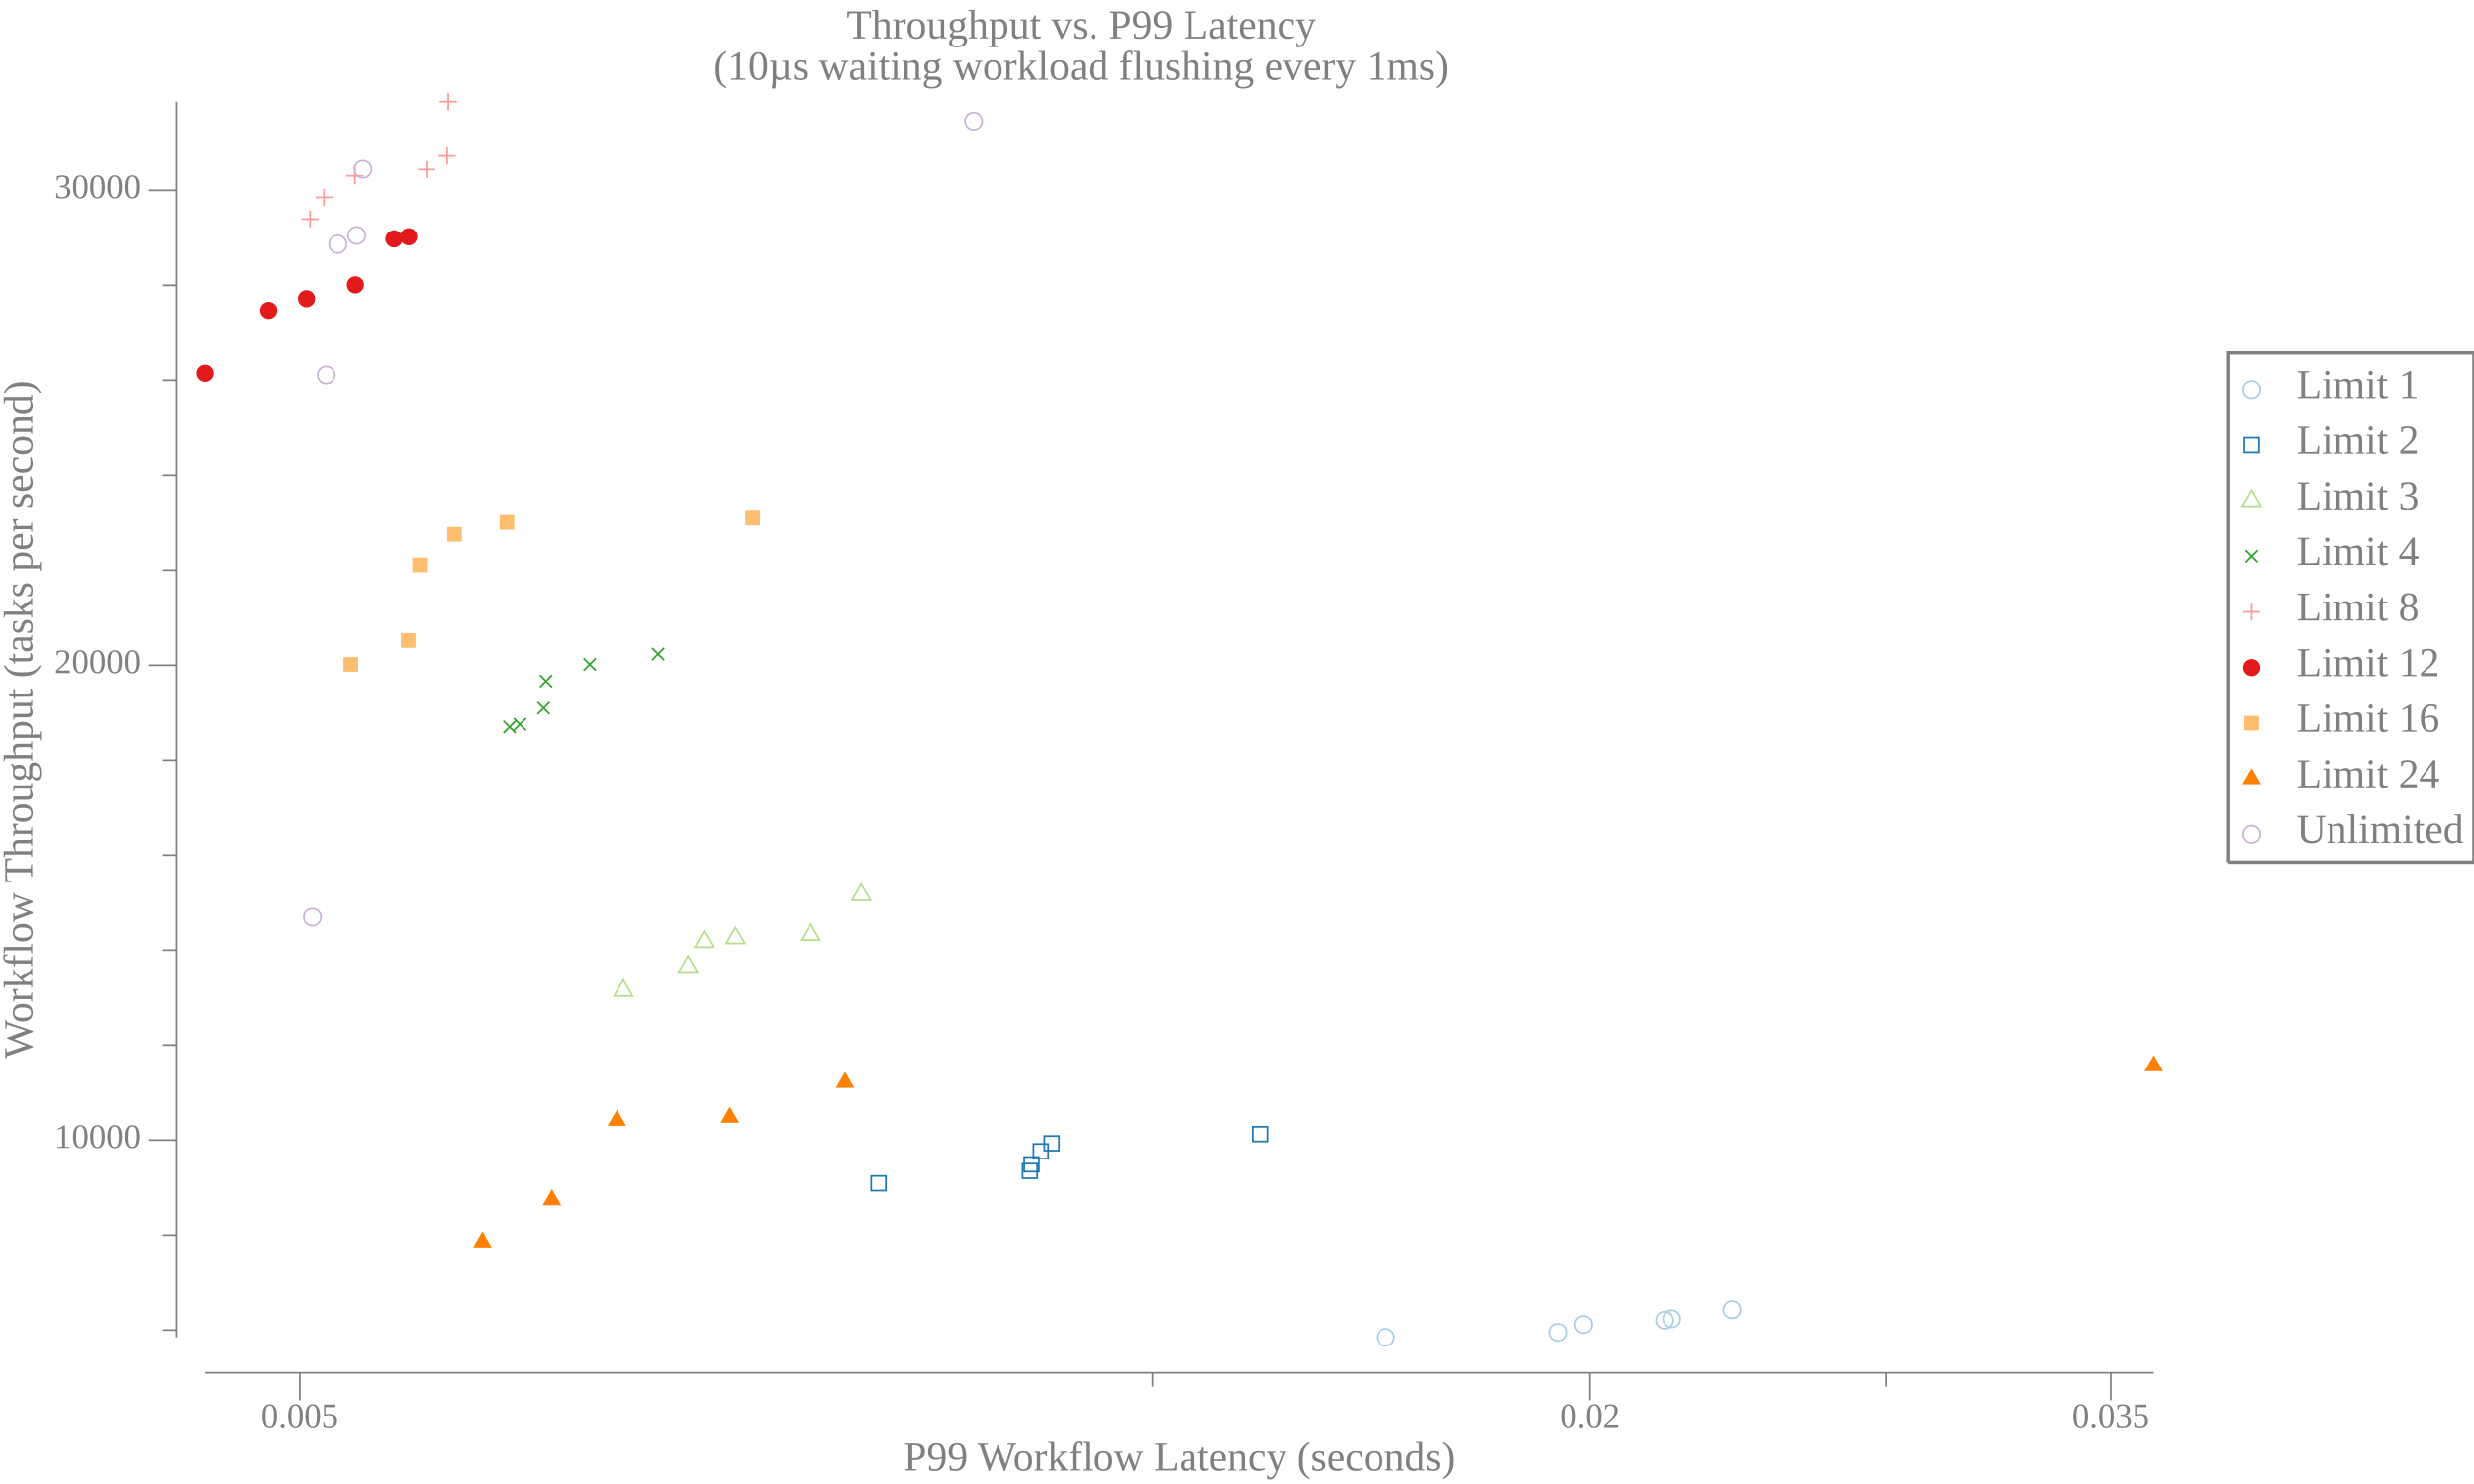
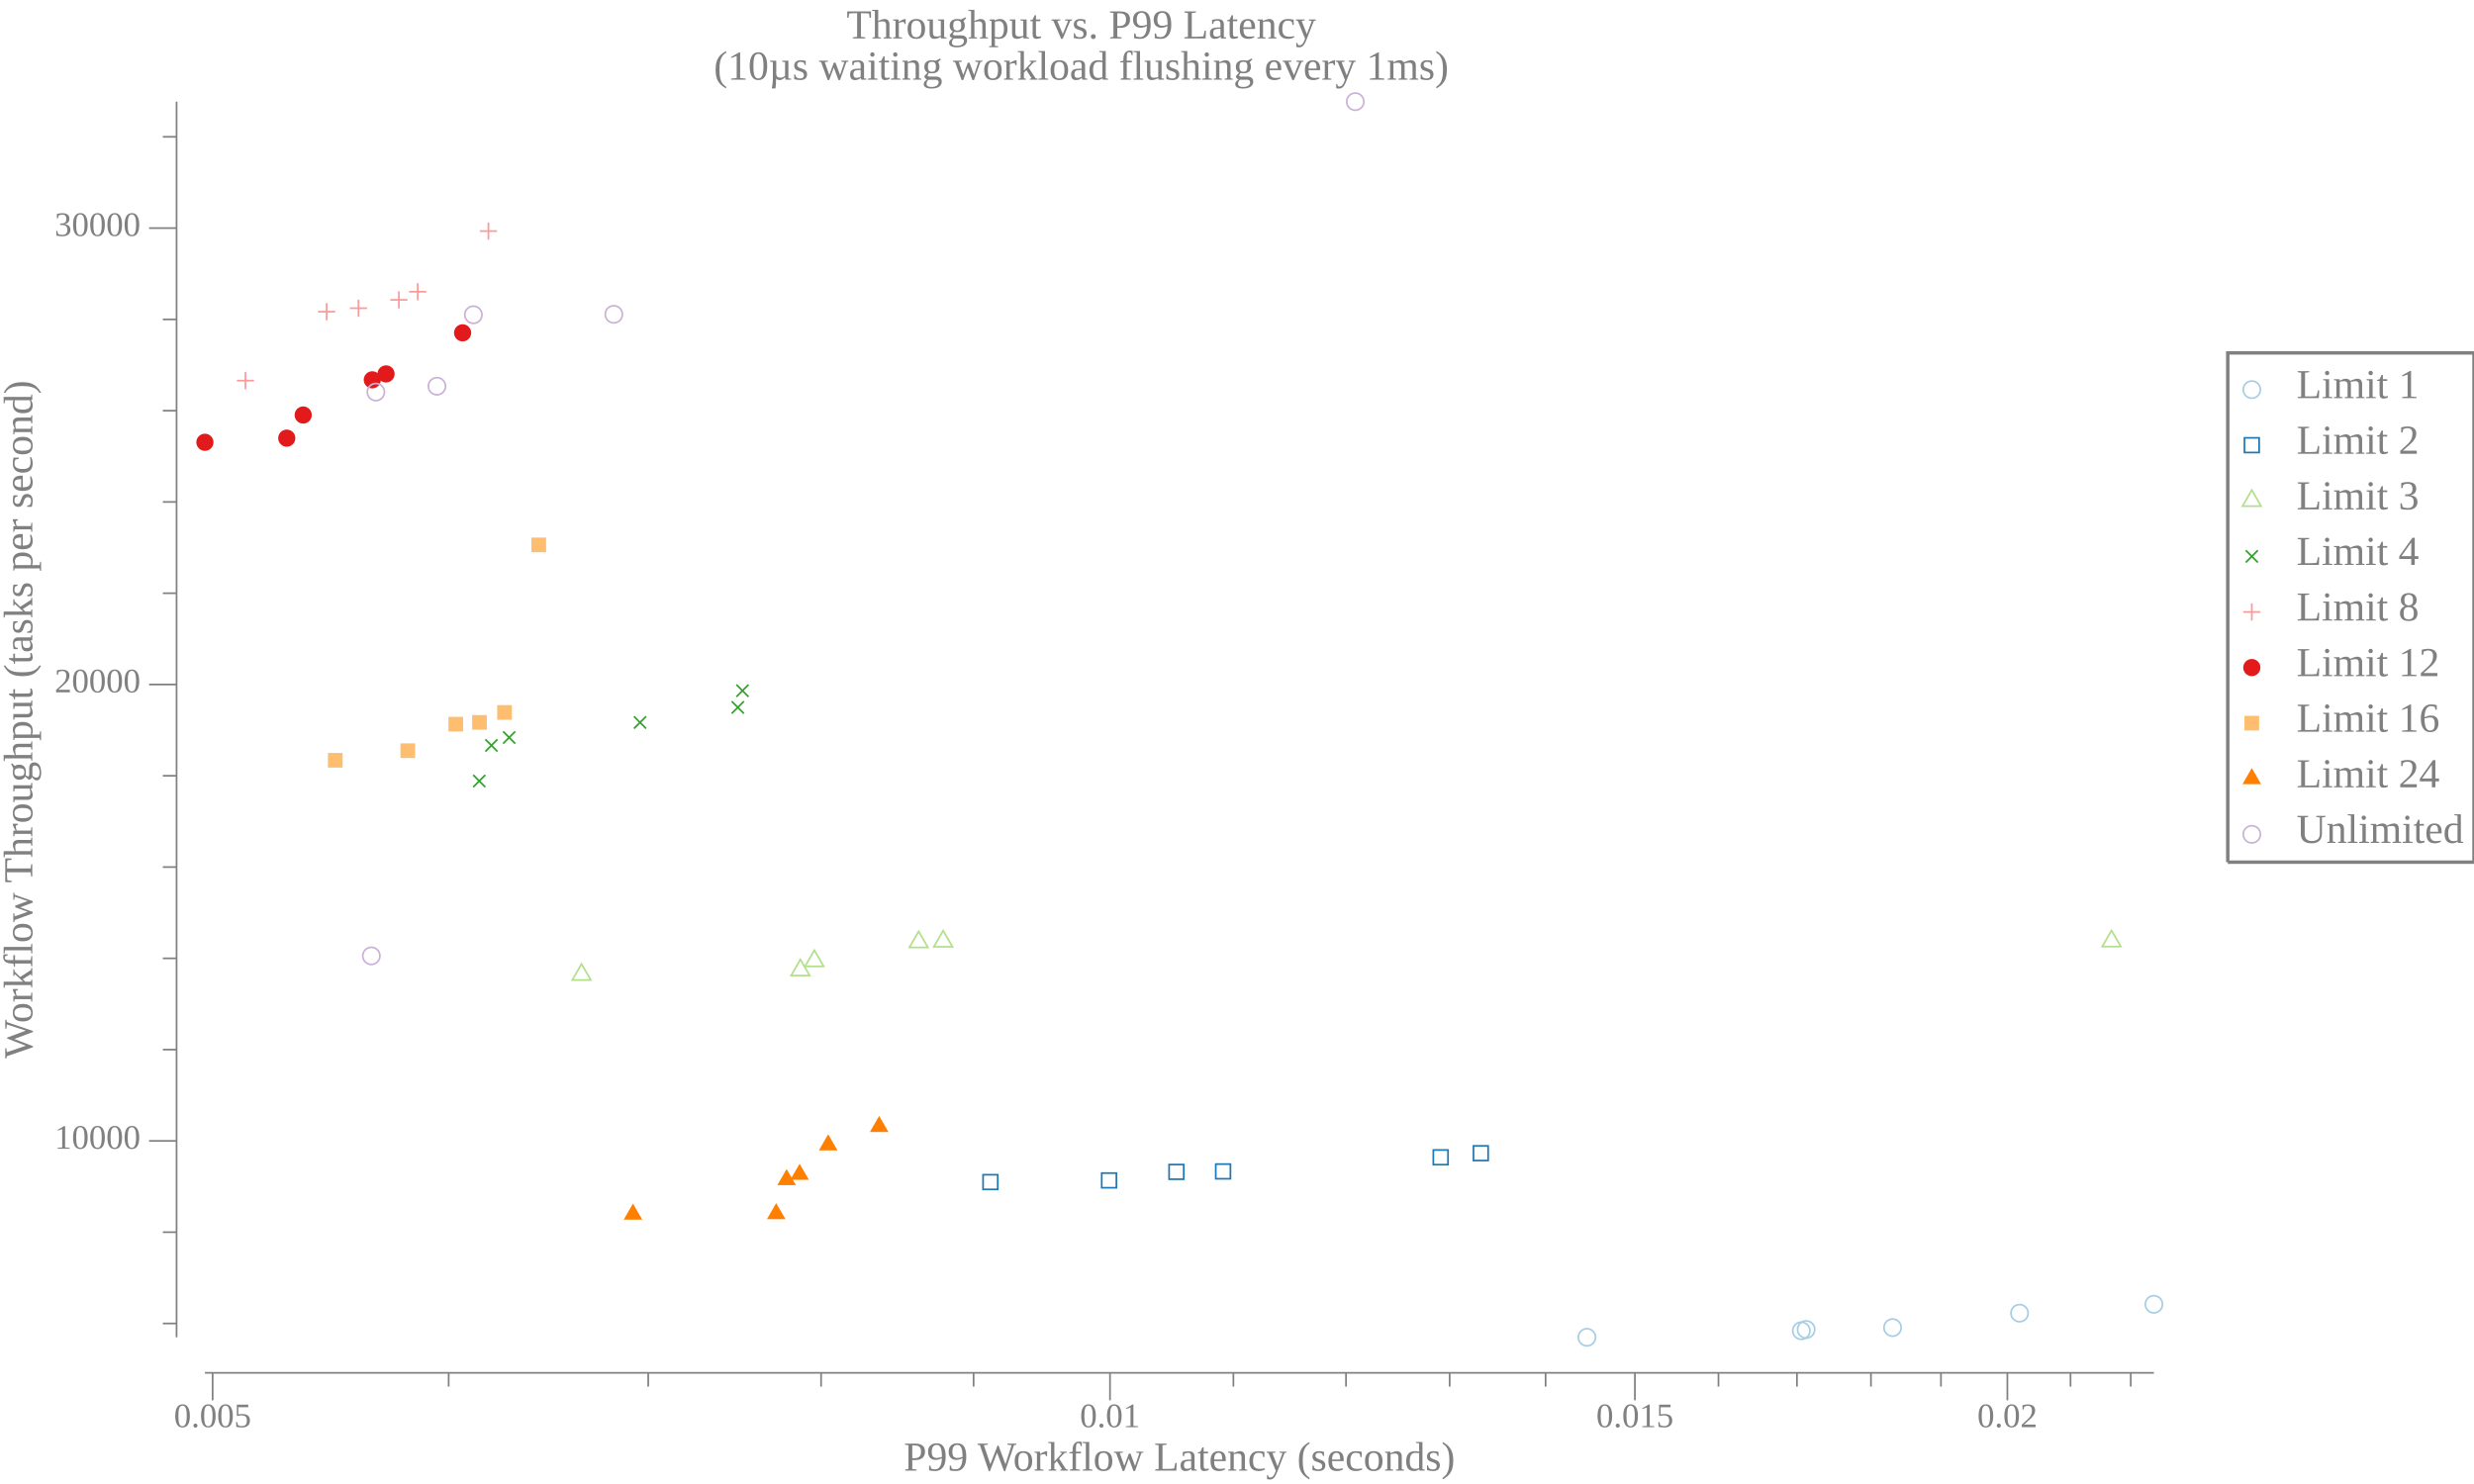
<svg xmlns="http://www.w3.org/2000/svg" width="720pt" height="432pt" viewBox="0 0 720 432">
  <g transform="scale(1, -1) translate(0, -432)">
    <path d="M657.84,318.58A2.5,2.5 0 1 1 652.84,318.58A2.5,2.5 0 1 1 657.84,318.58Z" style="fill:none;stroke:#A6CEE3;stroke-width:0.5" />
    <text x="668.34" y="-316.1" transform="scale(1, -1)" style="font-family:Liberation Serif;font-variant:normal;font-weight:normal;font-style:normal;font-size:12px;fill:#808080">Limit 1</text>
    <path d="M653.2,300.27L657.47,300.27L657.47,304.54L653.2,304.54Z" style="fill:none;stroke:#1F78B4;stroke-width:0.5" />
    <text x="668.34" y="-299.91" transform="scale(1, -1)" style="font-family:Liberation Serif;font-variant:normal;font-weight:normal;font-style:normal;font-size:12px;fill:#808080">Limit 2</text>
    <path d="M655.34,289.34L652.63,284.66L658.04,284.66Z" style="fill:none;stroke:#B2DF8A;stroke-width:0.5" />
    <text x="668.34" y="-283.73" transform="scale(1, -1)" style="font-family:Liberation Serif;font-variant:normal;font-weight:normal;font-style:normal;font-size:12px;fill:#808080">Limit 3</text>
    <path d="M653.57,268.27L657.11,271.8" style="fill:none;stroke:#33A02C;stroke-width:0.5" />
    <path d="M653.57,271.8L657.11,268.27" style="fill:none;stroke:#33A02C;stroke-width:0.5" />
    <text x="668.34" y="-267.55" transform="scale(1, -1)" style="font-family:Liberation Serif;font-variant:normal;font-weight:normal;font-style:normal;font-size:12px;fill:#808080">Limit 4</text>
    <path d="M655.34,256.35L655.34,251.35" style="fill:none;stroke:#FB9A99;stroke-width:0.5" />
    <path d="M652.84,253.85L657.84,253.85" style="fill:none;stroke:#FB9A99;stroke-width:0.5" />
    <text x="668.34" y="-251.36" transform="scale(1, -1)" style="font-family:Liberation Serif;font-variant:normal;font-weight:normal;font-style:normal;font-size:12px;fill:#808080">Limit 8</text>
    <path d="M657.84,237.67A2.5,2.5 0 1 1 652.84,237.67A2.5,2.5 0 1 1 657.84,237.67Z" style="fill:#E31A1C" />
    <text x="668.34" y="-235.18" transform="scale(1, -1)" style="font-family:Liberation Serif;font-variant:normal;font-weight:normal;font-style:normal;font-size:12px;fill:#808080">Limit 12</text>
    <path d="M653.2,219.35L657.47,219.35L657.47,223.62L653.2,223.62Z" style="fill:#FDBF6F" />
    <text x="668.34" y="-219" transform="scale(1, -1)" style="font-family:Liberation Serif;font-variant:normal;font-weight:normal;font-style:normal;font-size:12px;fill:#808080">Limit 16</text>
    <path d="M655.34,208.42L652.63,203.74L658.04,203.74Z" style="fill:#FF7F00" />
    <text x="668.34" y="-202.81" transform="scale(1, -1)" style="font-family:Liberation Serif;font-variant:normal;font-weight:normal;font-style:normal;font-size:12px;fill:#808080">Limit 24</text>
    <path d="M657.84,189.12A2.5,2.5 0 1 1 652.84,189.12A2.5,2.5 0 1 1 657.84,189.12Z" style="fill:none;stroke:#CAB2D6;stroke-width:0.5" />
    <text x="668.34" y="-186.63" transform="scale(1, -1)" style="font-family:Liberation Serif;font-variant:normal;font-weight:normal;font-style:normal;font-size:12px;fill:#808080">Unlimited</text>
    <path d="M648.34,181.02L648.34,329.27L720,329.27L720,181.02L648.34,181.02" style="fill:none;stroke:#808080" />
    <path d="M0,0L629.34,0L629.34,432L0,432Z" style="fill:#-8000000000000000-8000000000000000-8000000000000000;fill-opacity:0" />
    <text x="246.35" y="-420.81" transform="scale(1, -1)" style="font-family:Liberation Serif;font-variant:normal;font-weight:normal;font-style:normal;font-size:12px;fill:#808080">Throughput vs. P99 Latency</text>
    <text x="207.73" y="-408.81" transform="scale(1, -1)" style="font-family:Liberation Serif;font-variant:normal;font-weight:normal;font-style:normal;font-size:12px;fill:#808080">(10µs waiting workload flushing every 1ms)</text>
    <text x="263.02" y="-3.902" transform="scale(1, -1)" style="font-family:Liberation Serif;font-variant:normal;font-weight:normal;font-style:normal;font-size:12px;fill:#808080">P99 Workflow Latency (seconds)</text>
-     <text x="75.993" y="-16.541" transform="scale(1, -1)" style="font-family:Liberation Serif;font-variant:normal;font-weight:normal;font-style:normal;font-size:10px;fill:#808080">0.005</text>
-     <text x="453.97" y="-16.541" transform="scale(1, -1)" style="font-family:Liberation Serif;font-variant:normal;font-weight:normal;font-style:normal;font-size:10px;fill:#808080">0.02</text>
-     <text x="603.04" y="-16.541" transform="scale(1, -1)" style="font-family:Liberation Serif;font-variant:normal;font-weight:normal;font-style:normal;font-size:10px;fill:#808080">0.035</text>
-     <path d="M87.243,24.363L87.243,32.363" style="fill:none;stroke:#808080;stroke-width:0.5" />
-     <path d="M462.72,24.363L462.72,32.363" style="fill:none;stroke:#808080;stroke-width:0.5" />
-     <path d="M614.29,24.363L614.29,32.363" style="fill:none;stroke:#808080;stroke-width:0.5" />
-     <path d="M335.42,28.363L335.42,32.363" style="fill:none;stroke:#808080;stroke-width:0.5" />
-     <path d="M548.97,28.363L548.97,32.363" style="fill:none;stroke:#808080;stroke-width:0.5" />
+     <text x="50.629" y="-16.541" transform="scale(1, -1)" style="font-family:Liberation Serif;font-variant:normal;font-weight:normal;font-style:normal;font-size:10px;fill:#808080">0.005</text>
+     <text x="314.29" y="-16.541" transform="scale(1, -1)" style="font-family:Liberation Serif;font-variant:normal;font-weight:normal;font-style:normal;font-size:10px;fill:#808080">0.01</text>
+     <text x="464.55" y="-16.541" transform="scale(1, -1)" style="font-family:Liberation Serif;font-variant:normal;font-weight:normal;font-style:normal;font-size:10px;fill:#808080">0.015</text>
+     <text x="575.45" y="-16.541" transform="scale(1, -1)" style="font-family:Liberation Serif;font-variant:normal;font-weight:normal;font-style:normal;font-size:10px;fill:#808080">0.02</text>
+     <path d="M61.879,24.363L61.879,32.363" style="fill:none;stroke:#808080;stroke-width:0.5" />
+     <path d="M323.04,24.363L323.04,32.363" style="fill:none;stroke:#808080;stroke-width:0.5" />
+     <path d="M475.8,24.363L475.8,32.363" style="fill:none;stroke:#808080;stroke-width:0.5" />
+     <path d="M584.2,24.363L584.2,32.363" style="fill:none;stroke:#808080;stroke-width:0.5" />
+     <path d="M130.57,28.363L130.57,32.363" style="fill:none;stroke:#808080;stroke-width:0.5" />
+     <path d="M188.65,28.363L188.65,32.363" style="fill:none;stroke:#808080;stroke-width:0.5" />
+     <path d="M238.96,28.363L238.96,32.363" style="fill:none;stroke:#808080;stroke-width:0.5" />
+     <path d="M283.34,28.363L283.34,32.363" style="fill:none;stroke:#808080;stroke-width:0.5" />
+     <path d="M358.95,28.363L358.95,32.363" style="fill:none;stroke:#808080;stroke-width:0.5" />
+     <path d="M391.73,28.363L391.73,32.363" style="fill:none;stroke:#808080;stroke-width:0.5" />
+     <path d="M421.89,28.363L421.89,32.363" style="fill:none;stroke:#808080;stroke-width:0.5" />
+     <path d="M449.81,28.363L449.81,32.363" style="fill:none;stroke:#808080;stroke-width:0.5" />
+     <path d="M500.12,28.363L500.12,32.363" style="fill:none;stroke:#808080;stroke-width:0.5" />
+     <path d="M522.96,28.363L522.96,32.363" style="fill:none;stroke:#808080;stroke-width:0.5" />
+     <path d="M544.5,28.363L544.5,32.363" style="fill:none;stroke:#808080;stroke-width:0.5" />
+     <path d="M564.87,28.363L564.87,32.363" style="fill:none;stroke:#808080;stroke-width:0.5" />
+     <path d="M602.58,28.363L602.58,32.363" style="fill:none;stroke:#808080;stroke-width:0.5" />
+     <path d="M620.11,28.363L620.11,32.363" style="fill:none;stroke:#808080;stroke-width:0.5" />
    <path d="M59.635,32.363L626.84,32.363" style="fill:none;stroke:#808080;stroke-width:0.5" />
    <g transform="rotate(90)">
      <text x="123.84" y="9.387" transform="scale(1, -1)" style="font-family:Liberation Serif;font-variant:normal;font-weight:normal;font-style:normal;font-size:12px;fill:#808080">Workflow Throughput (tasks per second)</text>
    </g>
-     <text x="15.885" y="-97.835" transform="scale(1, -1)" style="font-family:Liberation Serif;font-variant:normal;font-weight:normal;font-style:normal;font-size:10px;fill:#808080">10000</text>
-     <text x="15.885" y="-236.08" transform="scale(1, -1)" style="font-family:Liberation Serif;font-variant:normal;font-weight:normal;font-style:normal;font-size:10px;fill:#808080">20000</text>
-     <text x="15.885" y="-374.32" transform="scale(1, -1)" style="font-family:Liberation Serif;font-variant:normal;font-weight:normal;font-style:normal;font-size:10px;fill:#808080">30000</text>
-     <path d="M43.385,100.12L51.385,100.12" style="fill:none;stroke:#808080;stroke-width:0.5" />
-     <path d="M43.385,238.36L51.385,238.36" style="fill:none;stroke:#808080;stroke-width:0.5" />
-     <path d="M43.385,376.6L51.385,376.6" style="fill:none;stroke:#808080;stroke-width:0.5" />
-     <path d="M47.385,44.824L51.385,44.824" style="fill:none;stroke:#808080;stroke-width:0.5" />
-     <path d="M47.385,72.472L51.385,72.472" style="fill:none;stroke:#808080;stroke-width:0.5" />
-     <path d="M47.385,127.77L51.385,127.77" style="fill:none;stroke:#808080;stroke-width:0.5" />
-     <path d="M47.385,155.42L51.385,155.42" style="fill:none;stroke:#808080;stroke-width:0.5" />
-     <path d="M47.385,183.07L51.385,183.07" style="fill:none;stroke:#808080;stroke-width:0.5" />
-     <path d="M47.385,210.71L51.385,210.71" style="fill:none;stroke:#808080;stroke-width:0.5" />
-     <path d="M47.385,266.01L51.385,266.01" style="fill:none;stroke:#808080;stroke-width:0.5" />
-     <path d="M47.385,293.66L51.385,293.66" style="fill:none;stroke:#808080;stroke-width:0.5" />
-     <path d="M47.385,321.31L51.385,321.31" style="fill:none;stroke:#808080;stroke-width:0.5" />
-     <path d="M47.385,348.95L51.385,348.95" style="fill:none;stroke:#808080;stroke-width:0.5" />
+     <text x="15.885" y="-97.593" transform="scale(1, -1)" style="font-family:Liberation Serif;font-variant:normal;font-weight:normal;font-style:normal;font-size:10px;fill:#808080">10000</text>
+     <text x="15.885" y="-230.45" transform="scale(1, -1)" style="font-family:Liberation Serif;font-variant:normal;font-weight:normal;font-style:normal;font-size:10px;fill:#808080">20000</text>
+     <text x="15.885" y="-363.31" transform="scale(1, -1)" style="font-family:Liberation Serif;font-variant:normal;font-weight:normal;font-style:normal;font-size:10px;fill:#808080">30000</text>
+     <path d="M43.385,99.878L51.385,99.878" style="fill:none;stroke:#808080;stroke-width:0.5" />
+     <path d="M43.385,232.74L51.385,232.74" style="fill:none;stroke:#808080;stroke-width:0.5" />
+     <path d="M43.385,365.6L51.385,365.6" style="fill:none;stroke:#808080;stroke-width:0.5" />
+     <path d="M47.385,46.735L51.385,46.735" style="fill:none;stroke:#808080;stroke-width:0.5" />
+     <path d="M47.385,73.306L51.385,73.306" style="fill:none;stroke:#808080;stroke-width:0.5" />
+     <path d="M47.385,126.45L51.385,126.45" style="fill:none;stroke:#808080;stroke-width:0.5" />
+     <path d="M47.385,153.02L51.385,153.02" style="fill:none;stroke:#808080;stroke-width:0.5" />
+     <path d="M47.385,179.59L51.385,179.59" style="fill:none;stroke:#808080;stroke-width:0.5" />
+     <path d="M47.385,206.17L51.385,206.17" style="fill:none;stroke:#808080;stroke-width:0.5" />
+     <path d="M47.385,259.31L51.385,259.31" style="fill:none;stroke:#808080;stroke-width:0.5" />
+     <path d="M47.385,285.88L51.385,285.88" style="fill:none;stroke:#808080;stroke-width:0.5" />
+     <path d="M47.385,312.45L51.385,312.45" style="fill:none;stroke:#808080;stroke-width:0.5" />
+     <path d="M47.385,339.02L51.385,339.02" style="fill:none;stroke:#808080;stroke-width:0.5" />
+     <path d="M47.385,392.17L51.385,392.17" style="fill:none;stroke:#808080;stroke-width:0.5" />
    <path d="M51.385,42.709L51.385,402.41" style="fill:none;stroke:#808080;stroke-width:0.5" />
-     <path d="M405.72,42.709A2.5,2.5 0 1 1 400.72,42.709A2.5,2.5 0 1 1 405.72,42.709Z" style="fill:none;stroke:#A6CEE3;stroke-width:0.5" />
-     <path d="M455.83,44.174A2.5,2.5 0 1 1 450.83,44.174A2.5,2.5 0 1 1 455.83,44.174Z" style="fill:none;stroke:#A6CEE3;stroke-width:0.5" />
-     <path d="M463.4,46.441A2.5,2.5 0 1 1 458.4,46.441A2.5,2.5 0 1 1 463.4,46.441Z" style="fill:none;stroke:#A6CEE3;stroke-width:0.5" />
-     <path d="M486.96,47.713A2.5,2.5 0 1 1 481.96,47.713A2.5,2.5 0 1 1 486.96,47.713Z" style="fill:none;stroke:#A6CEE3;stroke-width:0.5" />
-     <path d="M488.99,48.1A2.5,2.5 0 1 1 483.99,48.1A2.5,2.5 0 1 1 488.99,48.1Z" style="fill:none;stroke:#A6CEE3;stroke-width:0.5" />
-     <path d="M506.55,50.768A2.5,2.5 0 1 1 501.55,50.768A2.5,2.5 0 1 1 506.55,50.768Z" style="fill:none;stroke:#A6CEE3;stroke-width:0.5" />
-     <path d="M253.54,85.393L257.81,85.393L257.81,89.661L253.54,89.661Z" style="fill:none;stroke:#1F78B4;stroke-width:0.5" />
-     <path d="M297.62,88.987L301.88,88.987L301.88,93.255L297.62,93.255Z" style="fill:none;stroke:#1F78B4;stroke-width:0.5" />
-     <path d="M298.1,90.922L302.37,90.922L302.37,95.19L298.1,95.19Z" style="fill:none;stroke:#1F78B4;stroke-width:0.5" />
-     <path d="M300.79,94.724L305.06,94.724L305.06,98.992L300.79,98.992Z" style="fill:none;stroke:#1F78B4;stroke-width:0.5" />
-     <path d="M303.95,97.047L308.22,97.047L308.22,101.31L303.95,101.31Z" style="fill:none;stroke:#1F78B4;stroke-width:0.5" />
-     <path d="M364.56,99.742L368.83,99.742L368.83,104.01L364.56,104.01Z" style="fill:none;stroke:#1F78B4;stroke-width:0.5" />
-     <path d="M181.4,146.75L178.69,142.06L184.1,142.06Z" style="fill:none;stroke:#B2DF8A;stroke-width:0.5" />
-     <path d="M200.23,153.76L197.53,149.07L202.94,149.07Z" style="fill:none;stroke:#B2DF8A;stroke-width:0.5" />
-     <path d="M204.91,160.95L202.2,156.26L207.62,156.26Z" style="fill:none;stroke:#B2DF8A;stroke-width:0.5" />
-     <path d="M214.08,162.07L211.37,157.38L216.79,157.38Z" style="fill:none;stroke:#B2DF8A;stroke-width:0.5" />
-     <path d="M235.87,163.06L233.17,158.37L238.58,158.37Z" style="fill:none;stroke:#B2DF8A;stroke-width:0.5" />
-     <path d="M250.64,174.62L247.94,169.93L253.35,169.93Z" style="fill:none;stroke:#B2DF8A;stroke-width:0.5" />
-     <path d="M146.52,218.59L150.06,222.13" style="fill:none;stroke:#33A02C;stroke-width:0.5" />
-     <path d="M146.52,222.13L150.06,218.59" style="fill:none;stroke:#33A02C;stroke-width:0.5" />
-     <path d="M149.54,219.38L153.08,222.92" style="fill:none;stroke:#33A02C;stroke-width:0.5" />
-     <path d="M149.54,222.92L153.08,219.38" style="fill:none;stroke:#33A02C;stroke-width:0.5" />
-     <path d="M156.43,224.1L159.97,227.63" style="fill:none;stroke:#33A02C;stroke-width:0.5" />
-     <path d="M156.43,227.63L159.97,224.1" style="fill:none;stroke:#33A02C;stroke-width:0.5" />
-     <path d="M157.13,231.96L160.66,235.5" style="fill:none;stroke:#33A02C;stroke-width:0.5" />
-     <path d="M157.13,235.5L160.66,231.96" style="fill:none;stroke:#33A02C;stroke-width:0.5" />
-     <path d="M169.85,236.83L173.39,240.36" style="fill:none;stroke:#33A02C;stroke-width:0.5" />
-     <path d="M169.85,240.36L173.39,236.83" style="fill:none;stroke:#33A02C;stroke-width:0.5" />
-     <path d="M189.76,239.86L193.29,243.39" style="fill:none;stroke:#33A02C;stroke-width:0.5" />
-     <path d="M189.76,243.39L193.29,239.86" style="fill:none;stroke:#33A02C;stroke-width:0.5" />
-     <path d="M90.236,370.7L90.236,365.7" style="fill:none;stroke:#FB9A99;stroke-width:0.5" />
-     <path d="M87.736,368.2L92.736,368.2" style="fill:none;stroke:#FB9A99;stroke-width:0.5" />
-     <path d="M94.285,377.06L94.285,372.06" style="fill:none;stroke:#FB9A99;stroke-width:0.5" />
-     <path d="M91.785,374.56L96.785,374.56" style="fill:none;stroke:#FB9A99;stroke-width:0.5" />
-     <path d="M103.29,383.33L103.29,378.33" style="fill:none;stroke:#FB9A99;stroke-width:0.5" />
-     <path d="M100.79,380.83L105.79,380.83" style="fill:none;stroke:#FB9A99;stroke-width:0.5" />
-     <path d="M124.15,385.16L124.15,380.16" style="fill:none;stroke:#FB9A99;stroke-width:0.5" />
-     <path d="M121.65,382.66L126.65,382.66" style="fill:none;stroke:#FB9A99;stroke-width:0.5" />
-     <path d="M130.14,389.11L130.14,384.11" style="fill:none;stroke:#FB9A99;stroke-width:0.5" />
-     <path d="M127.64,386.61L132.64,386.61" style="fill:none;stroke:#FB9A99;stroke-width:0.5" />
-     <path d="M130.47,404.91L130.47,399.91" style="fill:none;stroke:#FB9A99;stroke-width:0.5" />
-     <path d="M127.97,402.41L132.97,402.41" style="fill:none;stroke:#FB9A99;stroke-width:0.5" />
-     <path d="M62.135,323.34A2.5,2.5 0 1 1 57.135,323.34A2.5,2.5 0 1 1 62.135,323.34Z" style="fill:#E31A1C" />
-     <path d="M80.698,341.66A2.5,2.5 0 1 1 75.698,341.66A2.5,2.5 0 1 1 80.698,341.66Z" style="fill:#E31A1C" />
-     <path d="M91.695,345.06A2.5,2.5 0 1 1 86.695,345.06A2.5,2.5 0 1 1 91.695,345.06Z" style="fill:#E31A1C" />
-     <path d="M105.93,349.09A2.5,2.5 0 1 1 100.93,349.09A2.5,2.5 0 1 1 105.93,349.09Z" style="fill:#E31A1C" />
-     <path d="M117.16,362.46A2.5,2.5 0 1 1 112.16,362.46A2.5,2.5 0 1 1 117.16,362.46Z" style="fill:#E31A1C" />
-     <path d="M121.43,363.08A2.5,2.5 0 1 1 116.43,363.08A2.5,2.5 0 1 1 121.43,363.08Z" style="fill:#E31A1C" />
-     <path d="M99.968,236.48L104.24,236.48L104.24,240.74L99.968,240.74Z" style="fill:#FDBF6F" />
-     <path d="M116.66,243.44L120.93,243.44L120.93,247.71L116.66,247.71Z" style="fill:#FDBF6F" />
-     <path d="M119.99,265.4L124.26,265.4L124.26,269.66L119.99,269.66Z" style="fill:#FDBF6F" />
-     <path d="M130.15,274.3L134.42,274.3L134.42,278.57L130.15,278.57Z" style="fill:#FDBF6F" />
-     <path d="M145.38,277.8L149.65,277.8L149.65,282.06L145.38,282.06Z" style="fill:#FDBF6F" />
-     <path d="M216.93,279.05L221.2,279.05L221.2,283.32L216.93,283.32Z" style="fill:#FDBF6F" />
-     <path d="M140.38,73.579L137.67,68.891L143.08,68.891Z" style="fill:#FF7F00" />
-     <path d="M160.63,85.827L157.92,81.14L163.34,81.14Z" style="fill:#FF7F00" />
-     <path d="M179.54,108.97L176.83,104.28L182.24,104.28Z" style="fill:#FF7F00" />
-     <path d="M212.44,109.85L209.73,105.17L215.15,105.17Z" style="fill:#FF7F00" />
-     <path d="M245.94,120.03L243.23,115.34L248.64,115.34Z" style="fill:#FF7F00" />
-     <path d="M626.84,124.85L624.13,120.17L629.54,120.17Z" style="fill:#FF7F00" />
-     <path d="M93.404,165.05A2.5,2.5 0 1 1 88.404,165.05A2.5,2.5 0 1 1 93.404,165.05Z" style="fill:none;stroke:#CAB2D6;stroke-width:0.5" />
-     <path d="M97.433,322.84A2.5,2.5 0 1 1 92.433,322.84A2.5,2.5 0 1 1 97.433,322.84Z" style="fill:none;stroke:#CAB2D6;stroke-width:0.5" />
-     <path d="M100.81,360.94A2.5,2.5 0 1 1 95.812,360.94A2.5,2.5 0 1 1 100.81,360.94Z" style="fill:none;stroke:#CAB2D6;stroke-width:0.5" />
-     <path d="M106.31,363.46A2.5,2.5 0 1 1 101.31,363.46A2.5,2.5 0 1 1 106.31,363.46Z" style="fill:none;stroke:#CAB2D6;stroke-width:0.5" />
-     <path d="M108.13,382.74A2.5,2.5 0 1 1 103.13,382.74A2.5,2.5 0 1 1 108.13,382.74Z" style="fill:none;stroke:#CAB2D6;stroke-width:0.5" />
-     <path d="M285.84,396.74A2.5,2.5 0 1 1 280.84,396.74A2.5,2.5 0 1 1 285.84,396.74Z" style="fill:none;stroke:#CAB2D6;stroke-width:0.5" />
+     <path d="M464.34,42.709A2.5,2.5 0 1 1 459.34,42.709A2.5,2.5 0 1 1 464.34,42.709Z" style="fill:none;stroke:#A6CEE3;stroke-width:0.5" />
+     <path d="M526.73,44.609A2.5,2.5 0 1 1 521.73,44.609A2.5,2.5 0 1 1 526.73,44.609Z" style="fill:none;stroke:#A6CEE3;stroke-width:0.5" />
+     <path d="M528.14,44.981A2.5,2.5 0 1 1 523.14,44.981A2.5,2.5 0 1 1 528.14,44.981Z" style="fill:none;stroke:#A6CEE3;stroke-width:0.5" />
+     <path d="M553.29,45.526A2.5,2.5 0 1 1 548.29,45.526A2.5,2.5 0 1 1 553.29,45.526Z" style="fill:none;stroke:#A6CEE3;stroke-width:0.5" />
+     <path d="M590.24,49.737A2.5,2.5 0 1 1 585.24,49.737A2.5,2.5 0 1 1 590.24,49.737Z" style="fill:none;stroke:#A6CEE3;stroke-width:0.5" />
+     <path d="M629.34,52.315A2.5,2.5 0 1 1 624.34,52.315A2.5,2.5 0 1 1 629.34,52.315Z" style="fill:none;stroke:#A6CEE3;stroke-width:0.5" />
+     <path d="M286.1,85.761L290.37,85.761L290.37,90.028L286.1,90.028Z" style="fill:none;stroke:#1F78B4;stroke-width:0.5" />
+     <path d="M320.63,86.239L324.9,86.239L324.9,90.507L320.63,90.507Z" style="fill:none;stroke:#1F78B4;stroke-width:0.5" />
+     <path d="M340.24,88.723L344.5,88.723L344.5,92.991L340.24,92.991Z" style="fill:none;stroke:#1F78B4;stroke-width:0.5" />
+     <path d="M353.82,88.856L358.09,88.856L358.09,93.124L353.82,93.124Z" style="fill:none;stroke:#1F78B4;stroke-width:0.5" />
+     <path d="M417.14,92.962L421.41,92.962L421.41,97.229L417.14,97.229Z" style="fill:none;stroke:#1F78B4;stroke-width:0.5" />
+     <path d="M428.82,94.157L433.09,94.157L433.09,98.425L428.82,98.425Z" style="fill:none;stroke:#1F78B4;stroke-width:0.5" />
+     <path d="M169.24,151.39L166.53,146.7L171.94,146.7Z" style="fill:none;stroke:#B2DF8A;stroke-width:0.5" />
+     <path d="M232.93,152.69L230.23,148.01L235.64,148.01Z" style="fill:none;stroke:#B2DF8A;stroke-width:0.5" />
+     <path d="M237,155.38L234.29,150.69L239.71,150.69Z" style="fill:none;stroke:#B2DF8A;stroke-width:0.5" />
+     <path d="M267.36,160.88L264.65,156.19L270.06,156.19Z" style="fill:none;stroke:#B2DF8A;stroke-width:0.5" />
+     <path d="M274.49,161.08L271.78,156.39L277.2,156.39Z" style="fill:none;stroke:#B2DF8A;stroke-width:0.5" />
+     <path d="M614.51,161.13L611.81,156.44L617.22,156.44Z" style="fill:none;stroke:#B2DF8A;stroke-width:0.5" />
+     <path d="M137.71,202.87L141.24,206.41" style="fill:none;stroke:#33A02C;stroke-width:0.5" />
+     <path d="M137.71,206.41L141.24,202.87" style="fill:none;stroke:#33A02C;stroke-width:0.5" />
+     <path d="M141.25,213.23L144.78,216.77" style="fill:none;stroke:#33A02C;stroke-width:0.5" />
+     <path d="M141.25,216.77L144.78,213.23" style="fill:none;stroke:#33A02C;stroke-width:0.5" />
+     <path d="M146.41,215.54L149.95,219.08" style="fill:none;stroke:#33A02C;stroke-width:0.5" />
+     <path d="M146.41,219.08L149.95,215.54" style="fill:none;stroke:#33A02C;stroke-width:0.5" />
+     <path d="M184.5,219.92L188.03,223.45" style="fill:none;stroke:#33A02C;stroke-width:0.5" />
+     <path d="M184.5,223.45L188.03,219.92" style="fill:none;stroke:#33A02C;stroke-width:0.5" />
+     <path d="M212.95,224.3L216.49,227.84" style="fill:none;stroke:#33A02C;stroke-width:0.5" />
+     <path d="M212.95,227.84L216.49,224.3" style="fill:none;stroke:#33A02C;stroke-width:0.5" />
+     <path d="M214.31,229.16L217.84,232.7" style="fill:none;stroke:#33A02C;stroke-width:0.5" />
+     <path d="M214.31,232.7L217.84,229.16" style="fill:none;stroke:#33A02C;stroke-width:0.5" />
+     <path d="M71.432,323.7L71.432,318.7" style="fill:none;stroke:#FB9A99;stroke-width:0.5" />
+     <path d="M68.932,321.2L73.932,321.2" style="fill:none;stroke:#FB9A99;stroke-width:0.5" />
+     <path d="M95.064,343.76L95.064,338.76" style="fill:none;stroke:#FB9A99;stroke-width:0.5" />
+     <path d="M92.564,341.26L97.564,341.26" style="fill:none;stroke:#FB9A99;stroke-width:0.5" />
+     <path d="M104.33,344.78L104.33,339.78" style="fill:none;stroke:#FB9A99;stroke-width:0.5" />
+     <path d="M101.83,342.28L106.83,342.28" style="fill:none;stroke:#FB9A99;stroke-width:0.5" />
+     <path d="M116.09,347.21L116.09,342.21" style="fill:none;stroke:#FB9A99;stroke-width:0.5" />
+     <path d="M113.59,344.71L118.59,344.71" style="fill:none;stroke:#FB9A99;stroke-width:0.5" />
+     <path d="M121.56,349.58L121.56,344.58" style="fill:none;stroke:#FB9A99;stroke-width:0.5" />
+     <path d="M119.06,347.08L124.06,347.08" style="fill:none;stroke:#FB9A99;stroke-width:0.5" />
+     <path d="M142.14,367.23L142.14,362.23" style="fill:none;stroke:#FB9A99;stroke-width:0.5" />
+     <path d="M139.64,364.73L144.64,364.73" style="fill:none;stroke:#FB9A99;stroke-width:0.5" />
+     <path d="M62.135,303.25A2.5,2.5 0 1 1 57.135,303.25A2.5,2.5 0 1 1 62.135,303.25Z" style="fill:#E31A1C" />
+     <path d="M85.959,304.45A2.5,2.5 0 1 1 80.959,304.45A2.5,2.5 0 1 1 85.959,304.45Z" style="fill:#E31A1C" />
+     <path d="M90.735,311.19A2.5,2.5 0 1 1 85.735,311.19A2.5,2.5 0 1 1 90.735,311.19Z" style="fill:#E31A1C" />
+     <path d="M110.85,321.43A2.5,2.5 0 1 1 105.85,321.43A2.5,2.5 0 1 1 110.85,321.43Z" style="fill:#E31A1C" />
+     <path d="M114.85,323.15A2.5,2.5 0 1 1 109.85,323.15A2.5,2.5 0 1 1 114.85,323.15Z" style="fill:#E31A1C" />
+     <path d="M137.13,335.11A2.5,2.5 0 1 1 132.13,335.11A2.5,2.5 0 1 1 137.13,335.11Z" style="fill:#E31A1C" />
+     <path d="M95.435,208.55L99.702,208.55L99.702,212.82L95.435,212.82Z" style="fill:#FDBF6F" />
+     <path d="M116.54,211.34L120.81,211.34L120.81,215.61L116.54,215.61Z" style="fill:#FDBF6F" />
+     <path d="M130.51,219.06L134.78,219.06L134.78,223.33L130.51,223.33Z" style="fill:#FDBF6F" />
+     <path d="M137.41,219.58L141.68,219.58L141.68,223.84L137.41,223.84Z" style="fill:#FDBF6F" />
+     <path d="M144.7,222.47L148.97,222.47L148.97,226.74L144.7,226.74Z" style="fill:#FDBF6F" />
+     <path d="M154.66,271.25L158.93,271.25L158.93,275.51L154.66,275.51Z" style="fill:#FDBF6F" />
+     <path d="M184.22,81.64L181.51,76.952L186.92,76.952Z" style="fill:#FF7F00" />
+     <path d="M225.89,81.772L223.19,77.085L228.6,77.085Z" style="fill:#FF7F00" />
+     <path d="M228.93,91.684L226.22,86.996L231.64,86.996Z" style="fill:#FF7F00" />
+     <path d="M232.71,93.238L230,88.551L235.41,88.551Z" style="fill:#FF7F00" />
+     <path d="M241.02,101.81L238.32,97.12L243.73,97.12Z" style="fill:#FF7F00" />
+     <path d="M255.86,107.16L253.16,102.47L258.57,102.47Z" style="fill:#FF7F00" />
+     <path d="M110.57,153.74A2.5,2.5 0 1 1 105.57,153.74A2.5,2.5 0 1 1 110.57,153.74Z" style="fill:none;stroke:#CAB2D6;stroke-width:0.5" />
+     <path d="M111.89,317.87A2.5,2.5 0 1 1 106.89,317.87A2.5,2.5 0 1 1 111.89,317.87Z" style="fill:none;stroke:#CAB2D6;stroke-width:0.5" />
+     <path d="M129.66,319.57A2.5,2.5 0 1 1 124.66,319.57A2.5,2.5 0 1 1 129.66,319.57Z" style="fill:none;stroke:#CAB2D6;stroke-width:0.5" />
+     <path d="M140.27,340.37A2.5,2.5 0 1 1 135.27,340.37A2.5,2.5 0 1 1 140.27,340.37Z" style="fill:none;stroke:#CAB2D6;stroke-width:0.5" />
+     <path d="M181.14,340.5A2.5,2.5 0 1 1 176.14,340.5A2.5,2.5 0 1 1 181.14,340.5Z" style="fill:none;stroke:#CAB2D6;stroke-width:0.5" />
+     <path d="M396.92,402.41A2.5,2.5 0 1 1 391.92,402.41A2.5,2.5 0 1 1 396.92,402.41Z" style="fill:none;stroke:#CAB2D6;stroke-width:0.5" />
  </g>
</svg>
